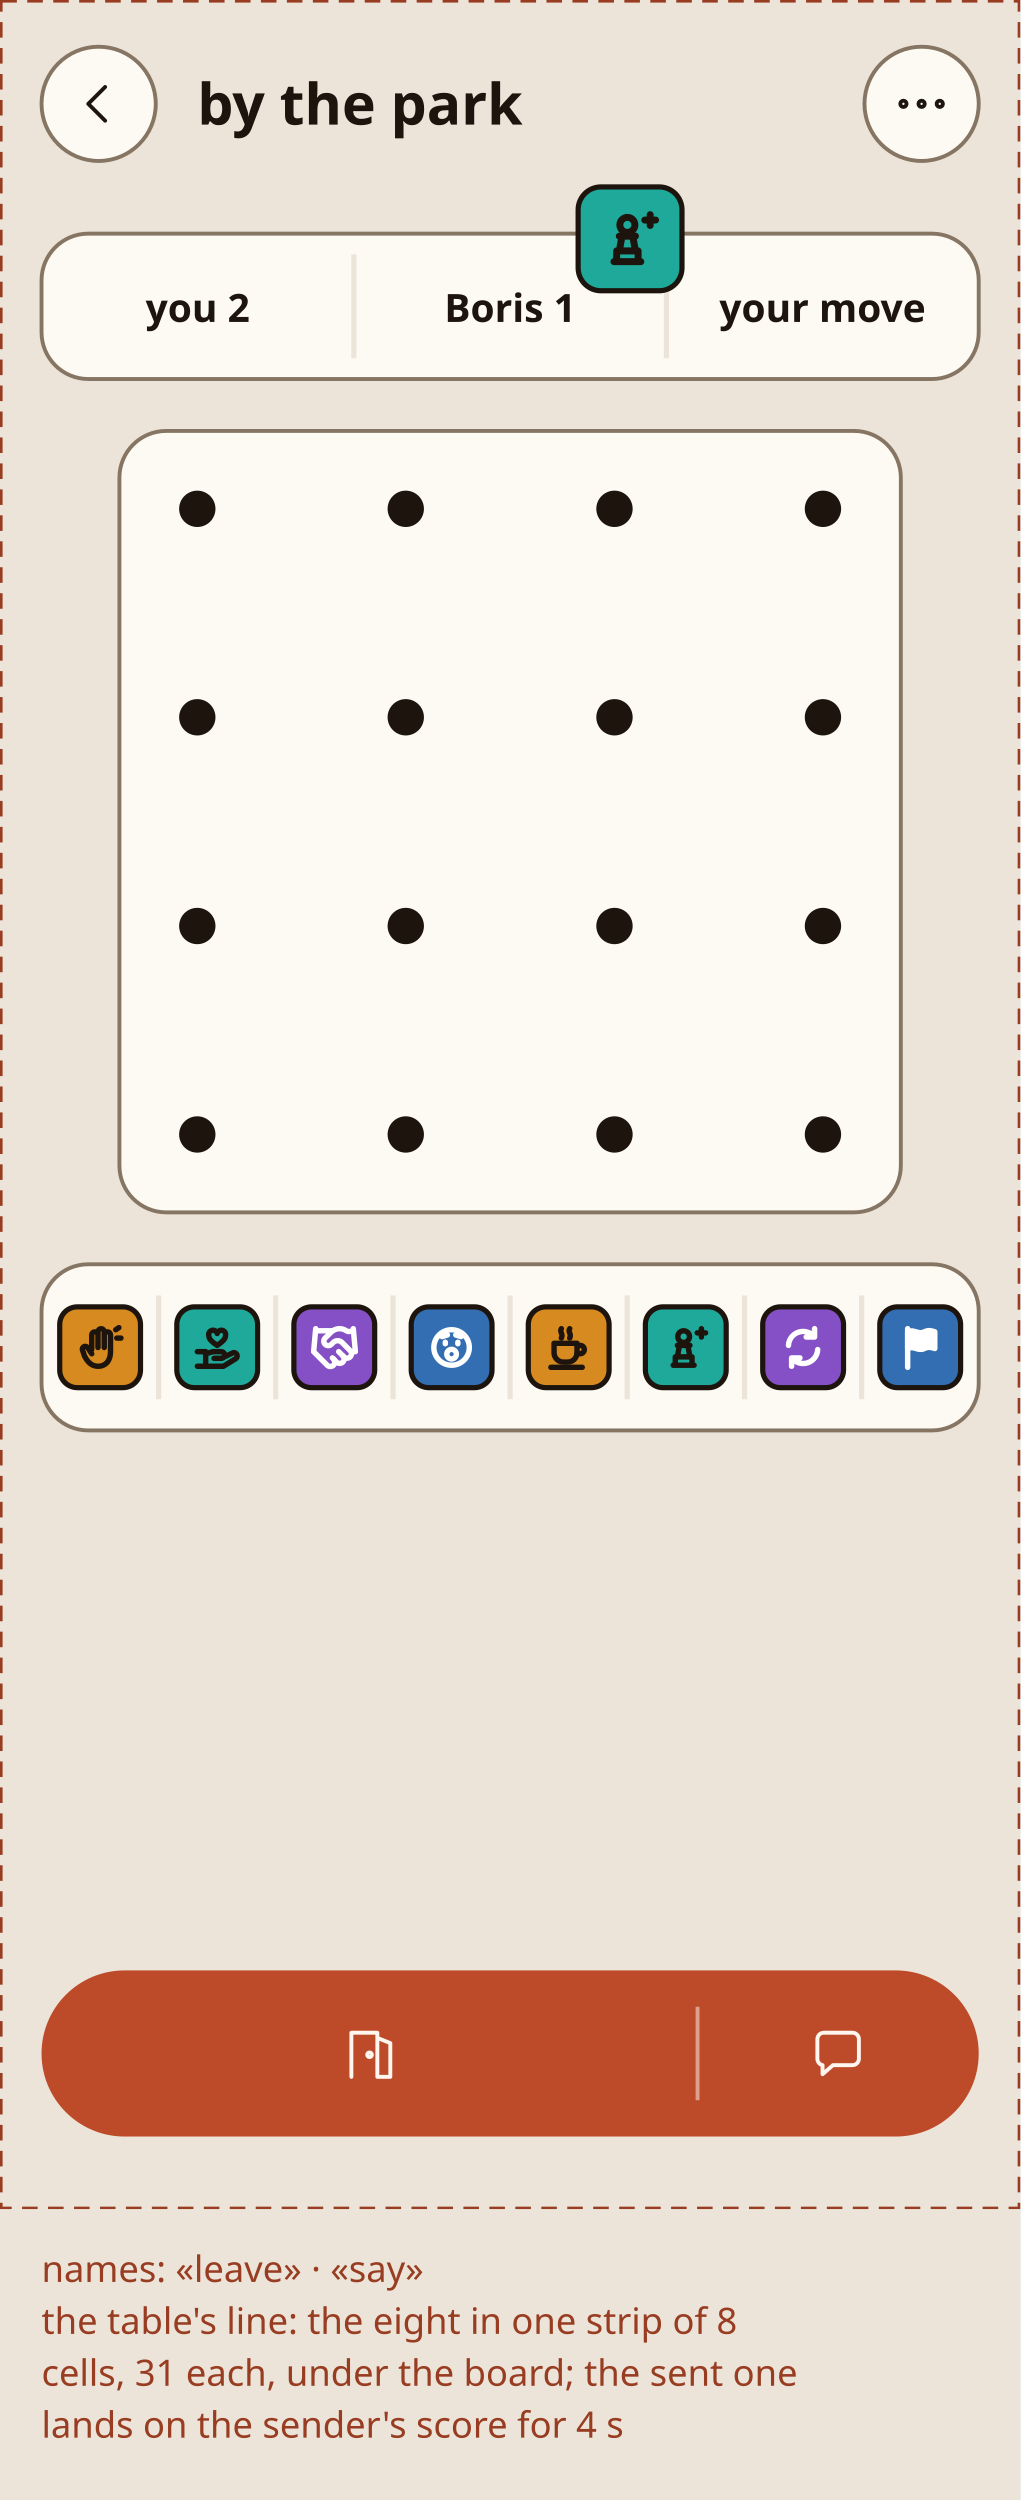
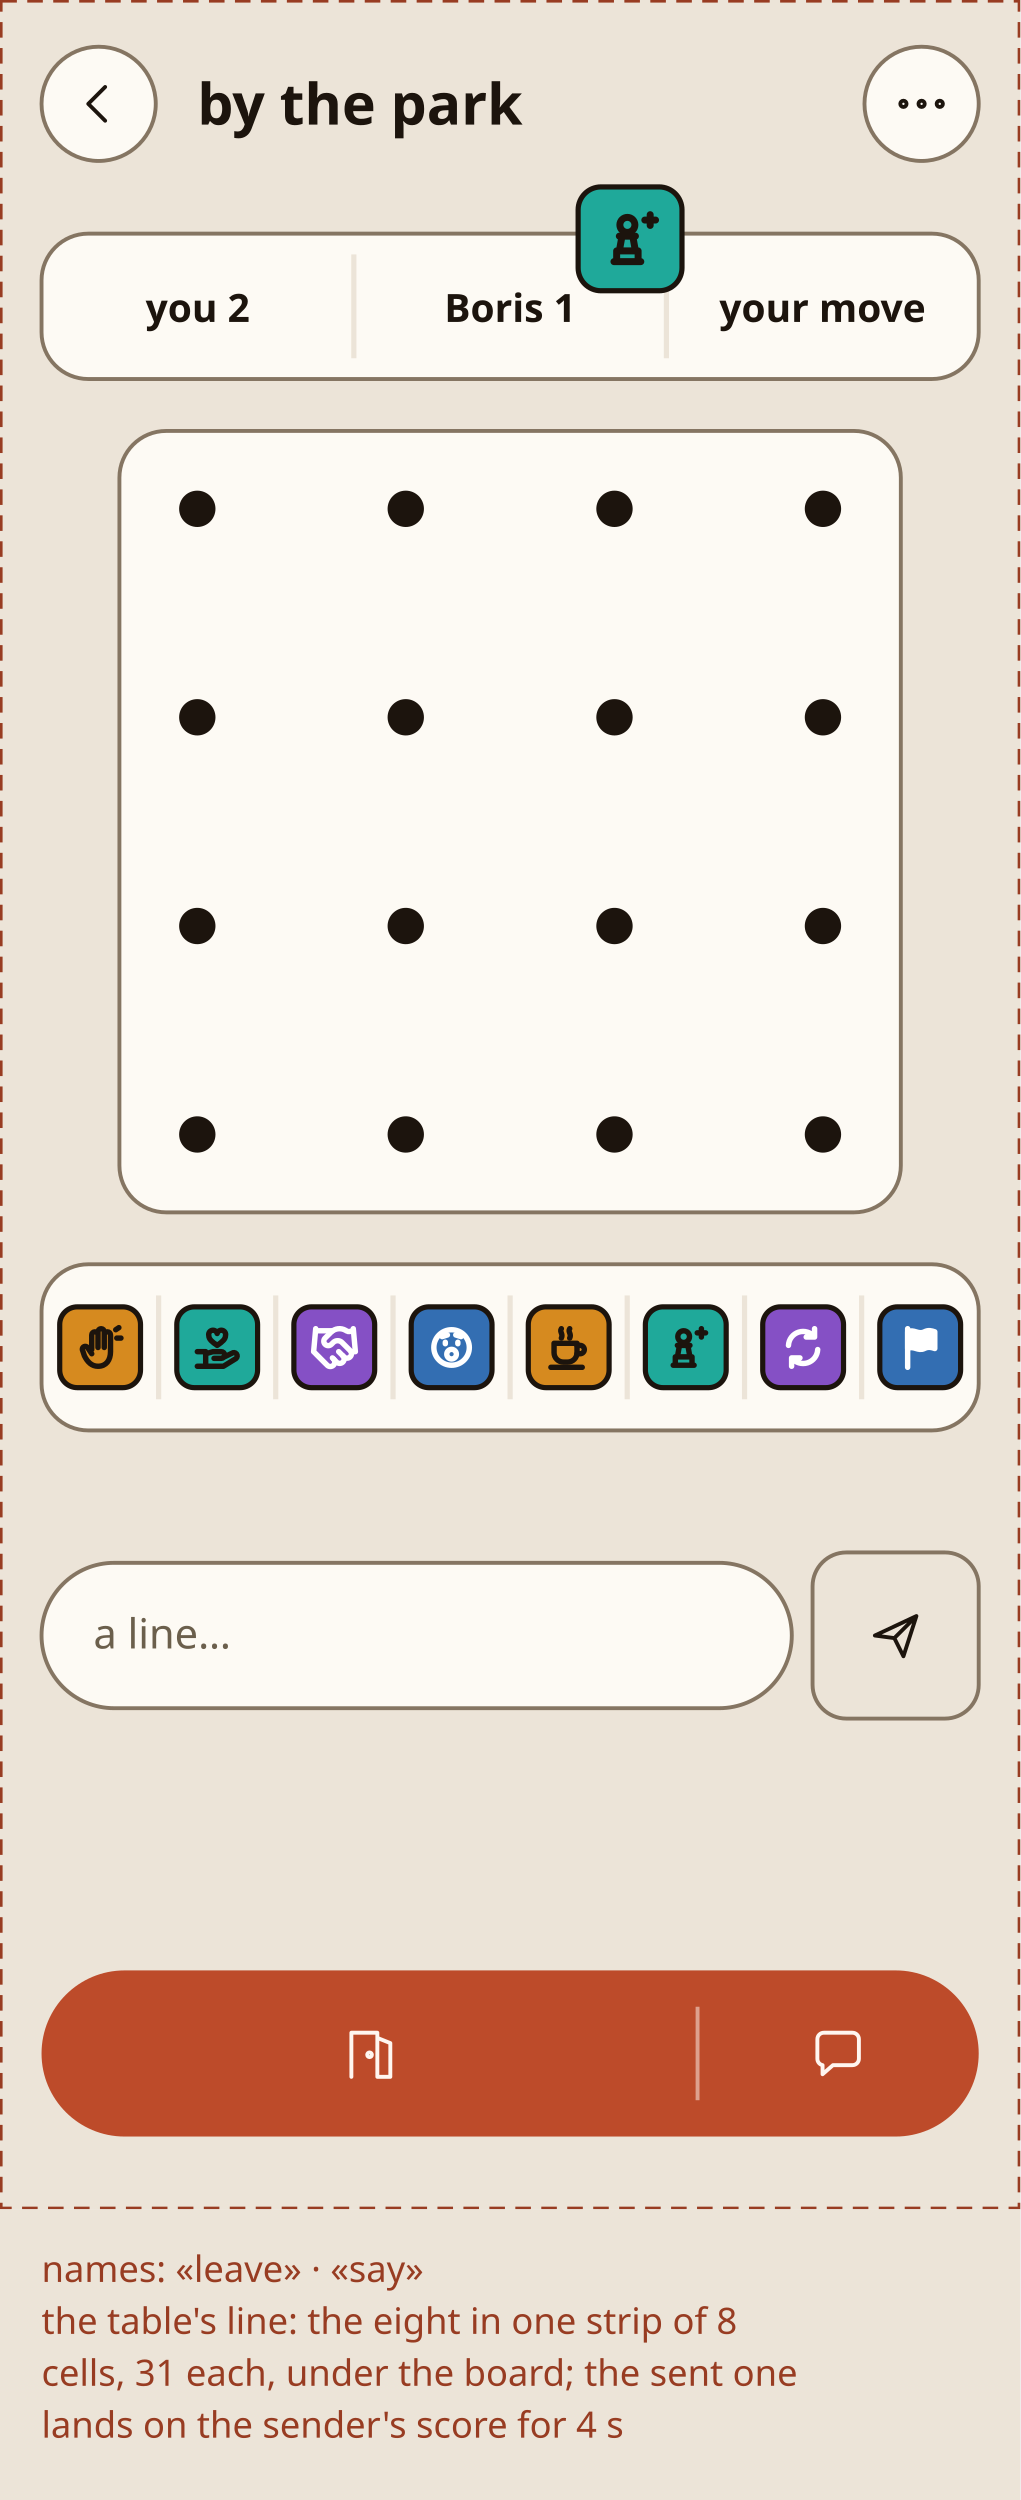
<svg xmlns="http://www.w3.org/2000/svg" width="393" height="963" viewBox="0 0 393 963">
  <defs>
    <style>@font-face{font-family:"Golos Text";font-weight:400 700;src:url(fonts/golos.ttf)}@font-face{font-family:"Russo One";src:url(fonts/russo.ttf)}</style>
    <pattern id="dots" width="16" height="16" patternUnits="userSpaceOnUse">
      <circle cx="2" cy="2" r="1.2" fill="#e6dbc9" />
    </pattern>
  </defs>
  <rect width="393" height="851" fill="#ece4d8" />
  <rect x="16.0" y="18" width="44" height="44" rx="22" fill="#fdfaf4" stroke="#857562" stroke-width="1.5" />
  <g transform="translate(26.0 28) scale(1.0)" fill="none" stroke="#1c140d" stroke-width="1.50" stroke-linecap="round" stroke-linejoin="round">
    <path d="M14.5 5.5 L8 12 L14.5 18.5" />
  </g>
  <text x="76.0" y="48" font-family="Golos Text" font-weight="600" font-size="22" fill="#1c140d" text-anchor="start">by the park</text>
  <rect x="333.0" y="18" width="44" height="44" rx="22" fill="#fdfaf4" stroke="#857562" stroke-width="1.5" />
  <g transform="translate(343.0 28) scale(1.0)" fill="none" stroke="#1c140d" stroke-width="1.50" stroke-linecap="round" stroke-linejoin="round">
    <circle cx="5" cy="12" r="1.2" />
    <circle cx="12" cy="12" r="1.2" />
    <circle cx="19" cy="12" r="1.2" />
  </g>
  <rect x="16.0" y="90" width="361.0" height="56" rx="18" fill="#fdfaf4" stroke="#857562" stroke-width="1.5" />
  <path d="M136.3 98 V138" stroke="#ece4d8" stroke-width="2" />
  <path d="M256.7 98 V138" stroke="#ece4d8" stroke-width="2" />
  <text x="76.167" y="124" font-family="Golos Text" font-weight="600" font-size="15" fill="#1c140d" text-anchor="middle">you 2</text>
  <text x="196.5" y="124" font-family="Golos Text" font-weight="600" font-size="15" fill="#1c140d" text-anchor="middle">Boris 1</text>
  <text x="316.833" y="124" font-family="Golos Text" font-weight="600" font-size="15" fill="#1c140d" text-anchor="middle">your move</text>
  <g class="sticker" data-sticker="move">
    <rect x="222.7" y="72.0" width="40" height="40" rx="8.8" fill="#1fa99a" stroke="#1c140d" stroke-width="2" />
    <g transform="translate(230.3 79.6) scale(1.0333)" fill="none" stroke="#1c140d" stroke-width="2.6" stroke-linecap="round" stroke-linejoin="round">
      <circle cx="11" cy="6.8" r="2.8" />
      <path d="M8 11 H14 M9 11 L8 16.5 H14 L13 11 M6 20.5 H16 M7 16.5 H15 V20.5 H7 Z M19.5 3 V7 M17.5 5 H21.5" />
    </g>
  </g>
  <rect x="46.0" y="166" width="301.0" height="301.0" rx="18" fill="#fdfaf4" stroke="#857562" stroke-width="1.5" />
  <circle cx="76.0" cy="196.0" r="7" fill="#1c140d" />
  <circle cx="76.0" cy="276.3" r="7" fill="#1c140d" />
  <circle cx="76.0" cy="356.7" r="7" fill="#1c140d" />
  <circle cx="76.0" cy="437.0" r="7" fill="#1c140d" />
  <circle cx="156.3" cy="196.0" r="7" fill="#1c140d" />
  <circle cx="156.3" cy="276.3" r="7" fill="#1c140d" />
  <circle cx="156.3" cy="356.7" r="7" fill="#1c140d" />
  <circle cx="156.3" cy="437.0" r="7" fill="#1c140d" />
  <circle cx="236.7" cy="196.0" r="7" fill="#1c140d" />
  <circle cx="236.7" cy="276.3" r="7" fill="#1c140d" />
  <circle cx="236.7" cy="356.7" r="7" fill="#1c140d" />
  <circle cx="236.7" cy="437.0" r="7" fill="#1c140d" />
  <circle cx="317.0" cy="196.0" r="7" fill="#1c140d" />
  <circle cx="317.0" cy="276.3" r="7" fill="#1c140d" />
  <circle cx="317.0" cy="356.7" r="7" fill="#1c140d" />
  <circle cx="317.0" cy="437.0" r="7" fill="#1c140d" />
  <rect x="16.0" y="487.0" width="361.0" height="64" rx="18" fill="#fdfaf4" stroke="#857562" stroke-width="1.5" />
  <path d="M61.1 499.0 V539.0" stroke="#ece4d8" stroke-width="2" />
  <path d="M106.2 499.0 V539.0" stroke="#ece4d8" stroke-width="2" />
  <path d="M151.4 499.0 V539.0" stroke="#ece4d8" stroke-width="2" />
  <path d="M196.5 499.0 V539.0" stroke="#ece4d8" stroke-width="2" />
  <path d="M241.6 499.0 V539.0" stroke="#ece4d8" stroke-width="2" />
  <path d="M286.8 499.0 V539.0" stroke="#ece4d8" stroke-width="2" />
  <path d="M331.9 499.0 V539.0" stroke="#ece4d8" stroke-width="2" />
  <g class="sticker" data-sticker="hi">
    <rect x="23.0" y="503.4" width="31.125" height="31.125" rx="6.8" fill="#d68a1f" stroke="#1c140d" stroke-width="2" />
    <g transform="translate(28.9 509.4) scale(0.8041)" fill="none" stroke="#1c140d" stroke-width="2.6" stroke-linecap="round" stroke-linejoin="round">
      <path d="M8 13 V6 A1.5 1.5 0 0 1 11 6 V12 M11 11 V4.5 A1.5 1.5 0 0 1 14 4.5 V12 M14 11 V6 A1.5 1.5 0 0 1 17 6 V14 C17 18 15 21 11 21 C8 21 6 19 4.5 16 L3.5 13 A1.4 1.4 0 0 1 6 12 L8 15" />
      <path d="M19.5 3.5 L21 2.5 M20 7.5 H22" />
    </g>
  </g>
  <g class="sticker" data-sticker="thanks">
    <rect x="68.1" y="503.4" width="31.125" height="31.125" rx="6.8" fill="#1fa99a" stroke="#1c140d" stroke-width="2" />
    <g transform="translate(74.0 509.4) scale(0.8041)" fill="none" stroke="#1c140d" stroke-width="2.6" stroke-linecap="round" stroke-linejoin="round">
      <path d="M12 11 C9.5 9.3 8 8 8 6.3 A2 2 0 0 1 12 5.3 A2 2 0 0 1 16 6.3 C16 8 14.5 9.3 12 11 Z" />
      <path d="M2.5 14 H6.5 V21 H2.5 M6.5 15 L10 14 H14 A1.6 1.6 0 0 1 14 17.2 H10.5 M14 17.2 L19 14.8 A1.6 1.6 0 0 1 21 17.3 L15 21 H6.5" />
    </g>
  </g>
  <g class="sticker" data-sticker="deal">
    <rect x="113.2" y="503.4" width="31.125" height="31.125" rx="6.8" fill="#8550c5" stroke="#1c140d" stroke-width="2" />
    <g transform="translate(119.2 509.4) scale(0.8041)" fill="none" stroke="#ffffff" stroke-width="2.6" stroke-linecap="round" stroke-linejoin="round">
      <path d="m11 17 2 2a1 1 0 1 0 3-3" />
      <path d="m14 14 2.5 2.5a1 1 0 1 0 3-3l-3.88-3.88a3 3 0 0 0-4.24 0l-.88.88a1 1 0 1 1-3-3l2.81-2.81a5.79 5.79 0 0 1 7.06-.87l.47.28a2 2 0 0 0 1.42.25L21 4" />
      <path d="m21 3 1 11h-2" />
      <path d="M3 3 2 14l6.5 6.5a1 1 0 1 0 3-3" />
      <path d="M3 4h8" />
    </g>
  </g>
  <g class="sticker" data-sticker="wow">
    <rect x="158.4" y="503.4" width="31.125" height="31.125" rx="6.8" fill="#336eb2" stroke="#1c140d" stroke-width="2" />
    <g transform="translate(164.3 509.4) scale(0.8041)" fill="none" stroke="#ffffff" stroke-width="2.6" stroke-linecap="round" stroke-linejoin="round">
      <circle cx="12" cy="12" r="8.5" />
      <path d="M9 9.5 V10.2 M15 9.5 V10.2 M7.5 6.8 L10 6 M16.5 6.8 L14 6" />
      <circle cx="12" cy="15.2" r="2.3" />
    </g>
  </g>
  <g class="sticker" data-sticker="coffee">
    <rect x="203.5" y="503.4" width="31.125" height="31.125" rx="6.8" fill="#d68a1f" stroke="#1c140d" stroke-width="2" />
    <g transform="translate(209.4 509.4) scale(0.8041)" fill="none" stroke="#1c140d" stroke-width="2.6" stroke-linecap="round" stroke-linejoin="round">
      <path d="M5 10 H16 V14.5 A4.5 4.5 0 0 1 11.5 19 H9.5 A4.5 4.5 0 0 1 5 14.5 Z" />
      <path d="M16 11 H17.5 A2 2 0 0 1 17.5 15 H16 M3.5 21.5 H18.5 M8.5 3 C7.5 4.5 9.5 5.5 8.5 7.5 M12.5 3 C11.5 4.5 13.5 5.5 12.5 7.5" />
    </g>
  </g>
  <g class="sticker" data-sticker="move">
    <rect x="248.6" y="503.4" width="31.125" height="31.125" rx="6.8" fill="#1fa99a" stroke="#1c140d" stroke-width="2" />
    <g transform="translate(254.5 509.4) scale(0.8041)" fill="none" stroke="#1c140d" stroke-width="2.6" stroke-linecap="round" stroke-linejoin="round">
      <circle cx="11" cy="6.8" r="2.8" />
      <path d="M8 11 H14 M9 11 L8 16.5 H14 L13 11 M6 20.5 H16 M7 16.5 H15 V20.5 H7 Z M19.5 3 V7 M17.5 5 H21.5" />
    </g>
  </g>
  <g class="sticker" data-sticker="again">
    <rect x="293.8" y="503.4" width="31.125" height="31.125" rx="6.8" fill="#8550c5" stroke="#1c140d" stroke-width="2" />
    <g transform="translate(299.7 509.4) scale(0.8041)" fill="none" stroke="#ffffff" stroke-width="2.6" stroke-linecap="round" stroke-linejoin="round">
      <path d="M5 11 A7 7 0 0 1 17.5 7 M17.5 7 V3 M17.5 7 H13.5 M19 13 A7 7 0 0 1 6.5 17 M6.5 17 V21 M6.5 17 H10.5" />
    </g>
  </g>
  <g class="sticker" data-sticker="giveup">
    <rect x="338.9" y="503.4" width="31.125" height="31.125" rx="6.8" fill="#336eb2" stroke="#1c140d" stroke-width="2" />
    <g transform="translate(344.8 509.4) scale(0.8041)" fill="none" stroke="#ffffff" stroke-width="2.6" stroke-linecap="round" stroke-linejoin="round">
      <path d="M6 21.5 V3" />
      <path d="M6 4.5 C9 3 11 6 14 4.5 C16 3.5 17.5 4 19 4.5 V12.5 C17.5 12 16 11.5 14 12.5 C11 14 9 11 6 12.5 Z" fill="#ffffff" />
    </g>
  </g>
  <rect x="16.0" y="759" width="361.0" height="64" rx="32.0" fill="#bd4b2a" />
  <path d="M268.7 773 V809" stroke="#fff6f0" stroke-width="1.5" opacity=".5" />
  <g transform="translate(130.35 779) scale(1.0)" fill="none" stroke="#fff6f0" stroke-width="1.50" stroke-linecap="round" stroke-linejoin="round">
    <path d="M5 21 V4 H15 V21 M15 6 L20 8 V21 H15" />
    <circle cx="12" cy="12.5" r="0.9" />
  </g>
  <g transform="translate(310.85 779) scale(1.0)" fill="none" stroke="#fff6f0" stroke-width="1.50" stroke-linecap="round" stroke-linejoin="round">
    <path d="M4 6.5 A2.5 2.5 0 0 1 6.5 4 H17.5 A2.5 2.5 0 0 1 20 6.5 V14 A2.5 2.5 0 0 1 17.5 16.5 H10 L6 20 V16.5 A2.5 2.5 0 0 1 4 14Z" />
  </g>
+   <g data-part="line-row">
+     <rect x="16" y="602" width="289" height="56" rx="28" fill="#fdfaf4" stroke="#857562" stroke-width="1.5" />
+     <text x="36" y="635" font-family="Golos Text" font-weight="400" font-size="16" fill="#6b5f4c" text-anchor="start">a line…</text>
+     <rect x="313" y="598" width="64" height="64" rx="13" fill="none" stroke="#857562" stroke-width="1.5" />
+     <g transform="translate(333 618) scale(1.0)" fill="none" stroke="#1c140d" stroke-width="1.50" stroke-linecap="round" stroke-linejoin="round">
+       <path d="M4 12 L20 4.5 L15 20 L11.5 13Z M11.5 13 L20 4.5" />
+     </g>
+   </g>
  <rect class="frame" x="0.5" y="0.5" width="392" height="850" fill="none" stroke="#983c22" stroke-width="1" stroke-dasharray="6 4" />
  <rect class="legend" x="0" y="851" width="393" height="112" fill="#ece4d8" />
  <text class="note" x="16" y="879" font-family="Golos Text" font-size="14" fill="#983c22">names: «leave» · «say»</text>
  <text class="note" x="16" y="899" font-family="Golos Text" font-size="14" fill="#983c22">the table's line: the eight in one strip of 8</text>
  <text class="note" x="16" y="919" font-family="Golos Text" font-size="14" fill="#983c22">cells, 31 each, under the board; the sent one</text>
  <text class="note" x="16" y="939" font-family="Golos Text" font-size="14" fill="#983c22">lands on the sender's score for 4 s</text>
</svg>
